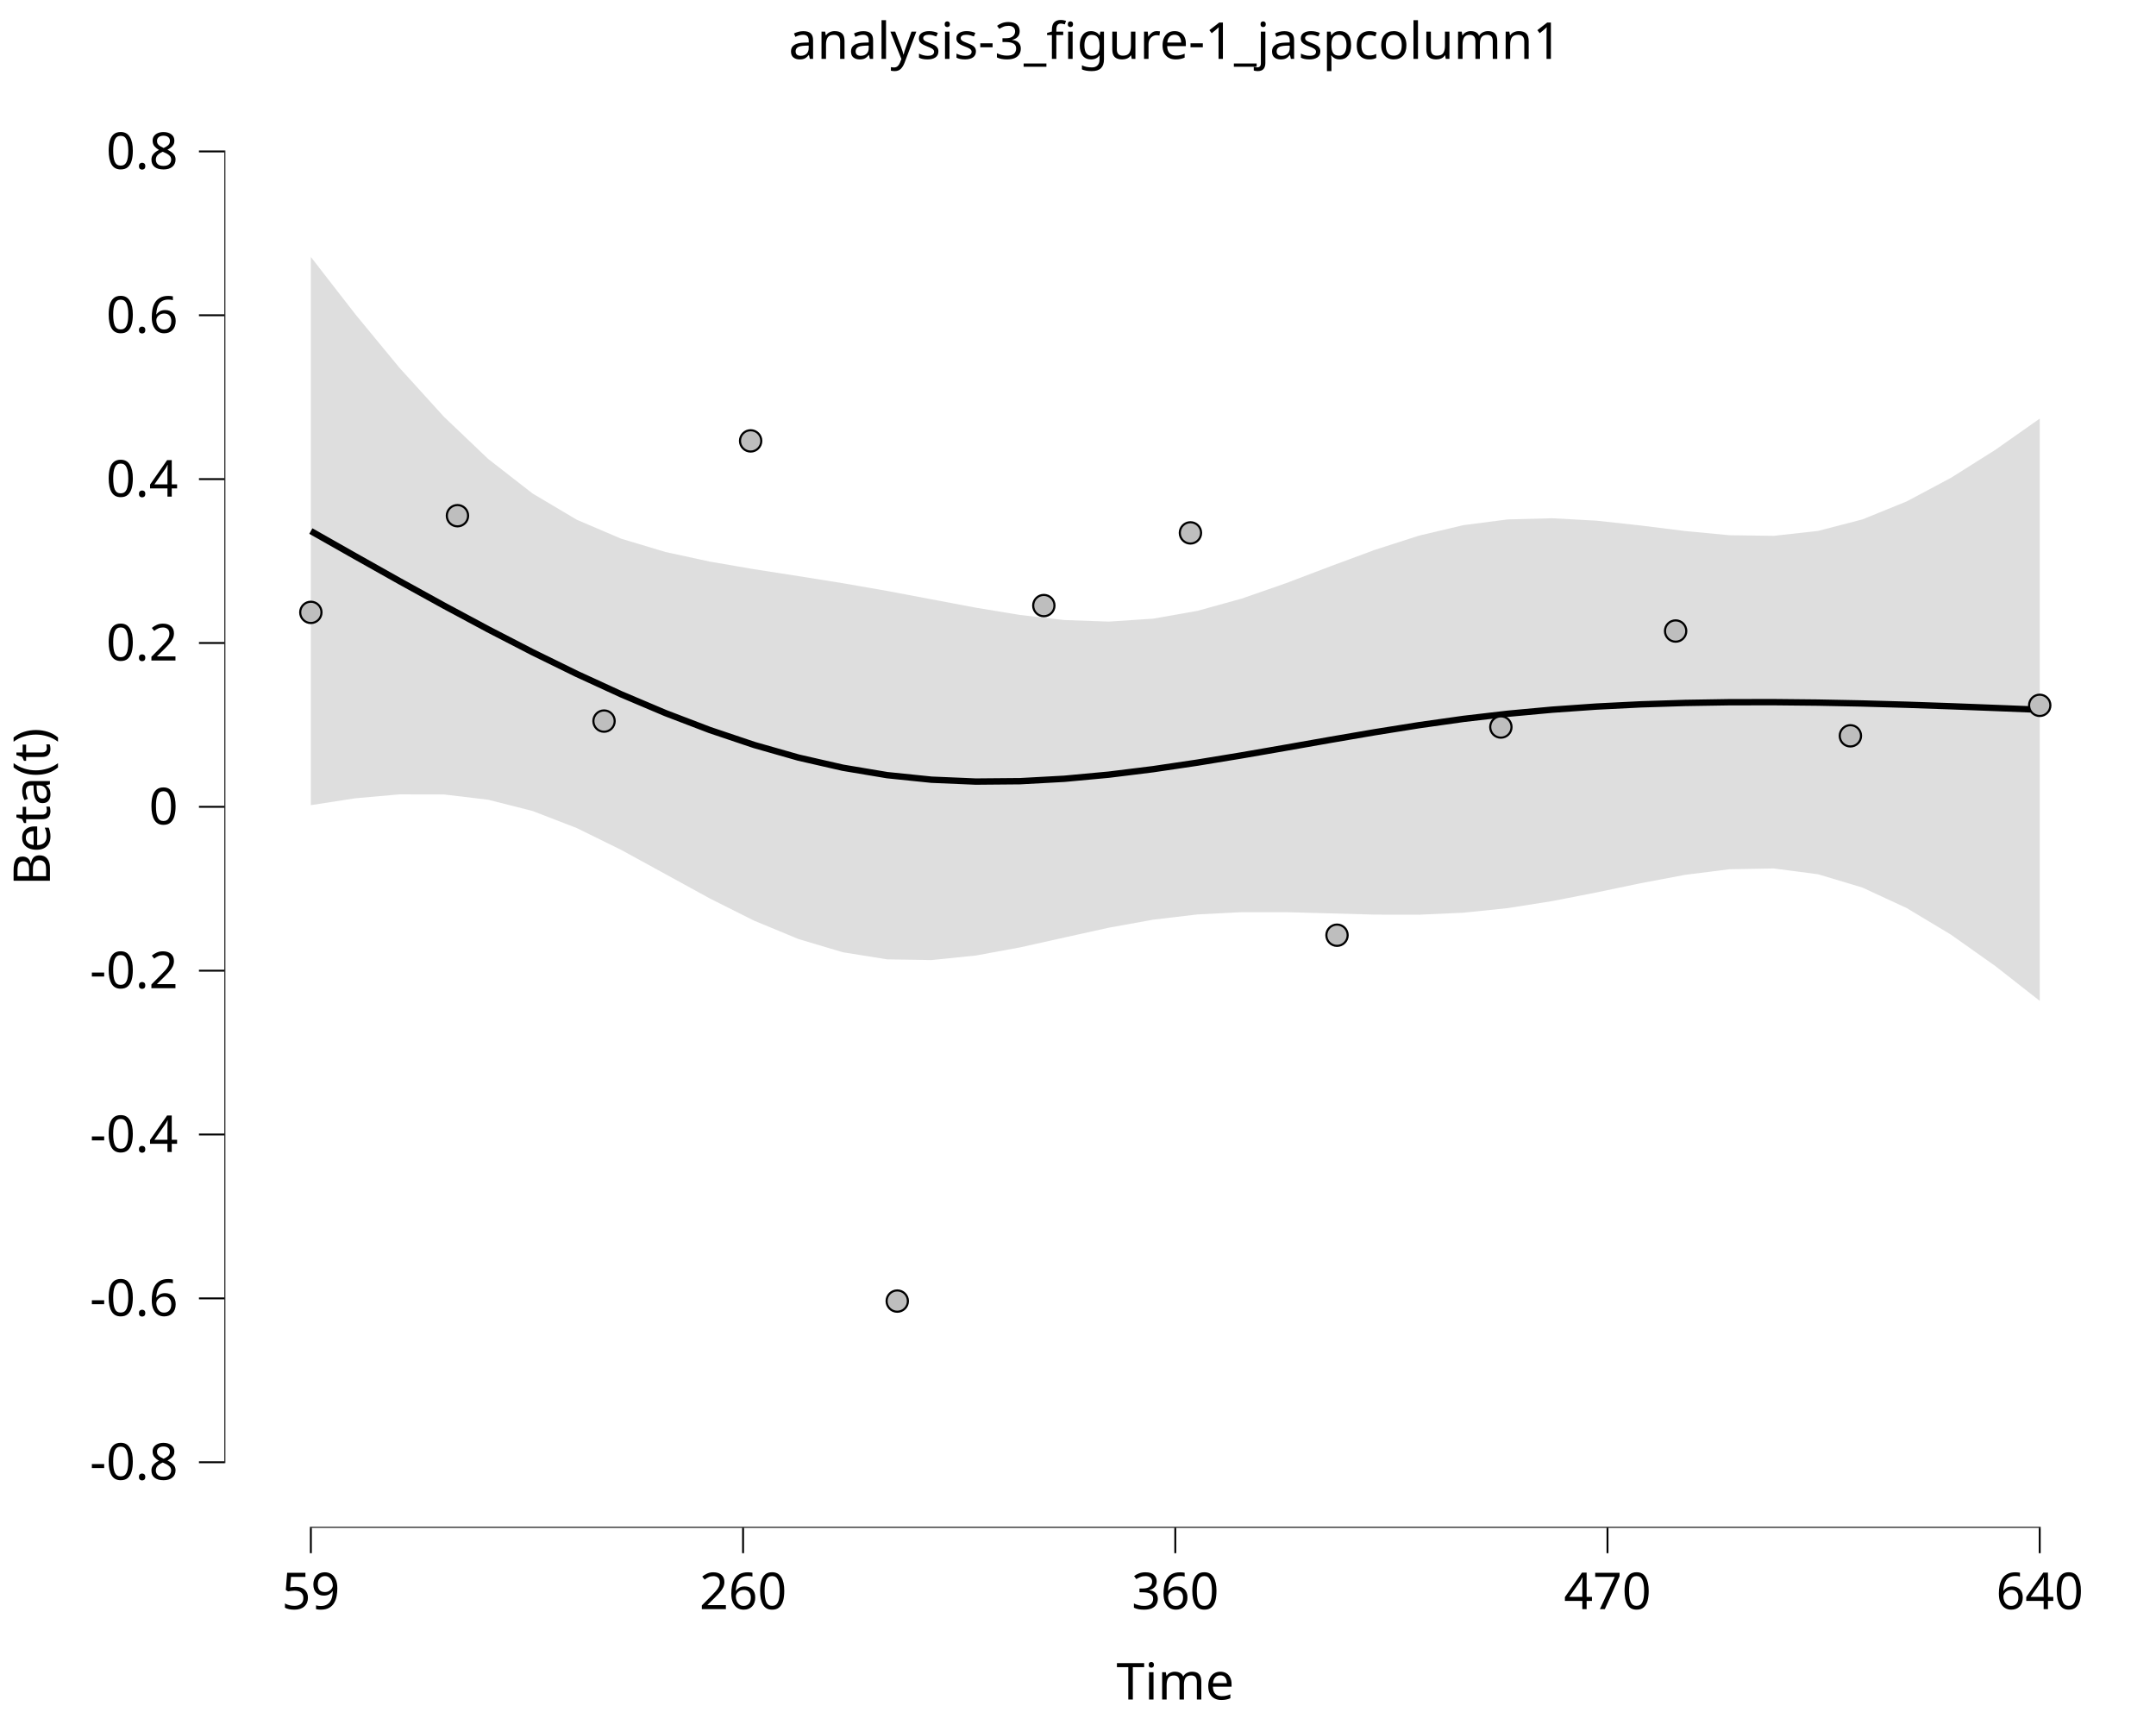
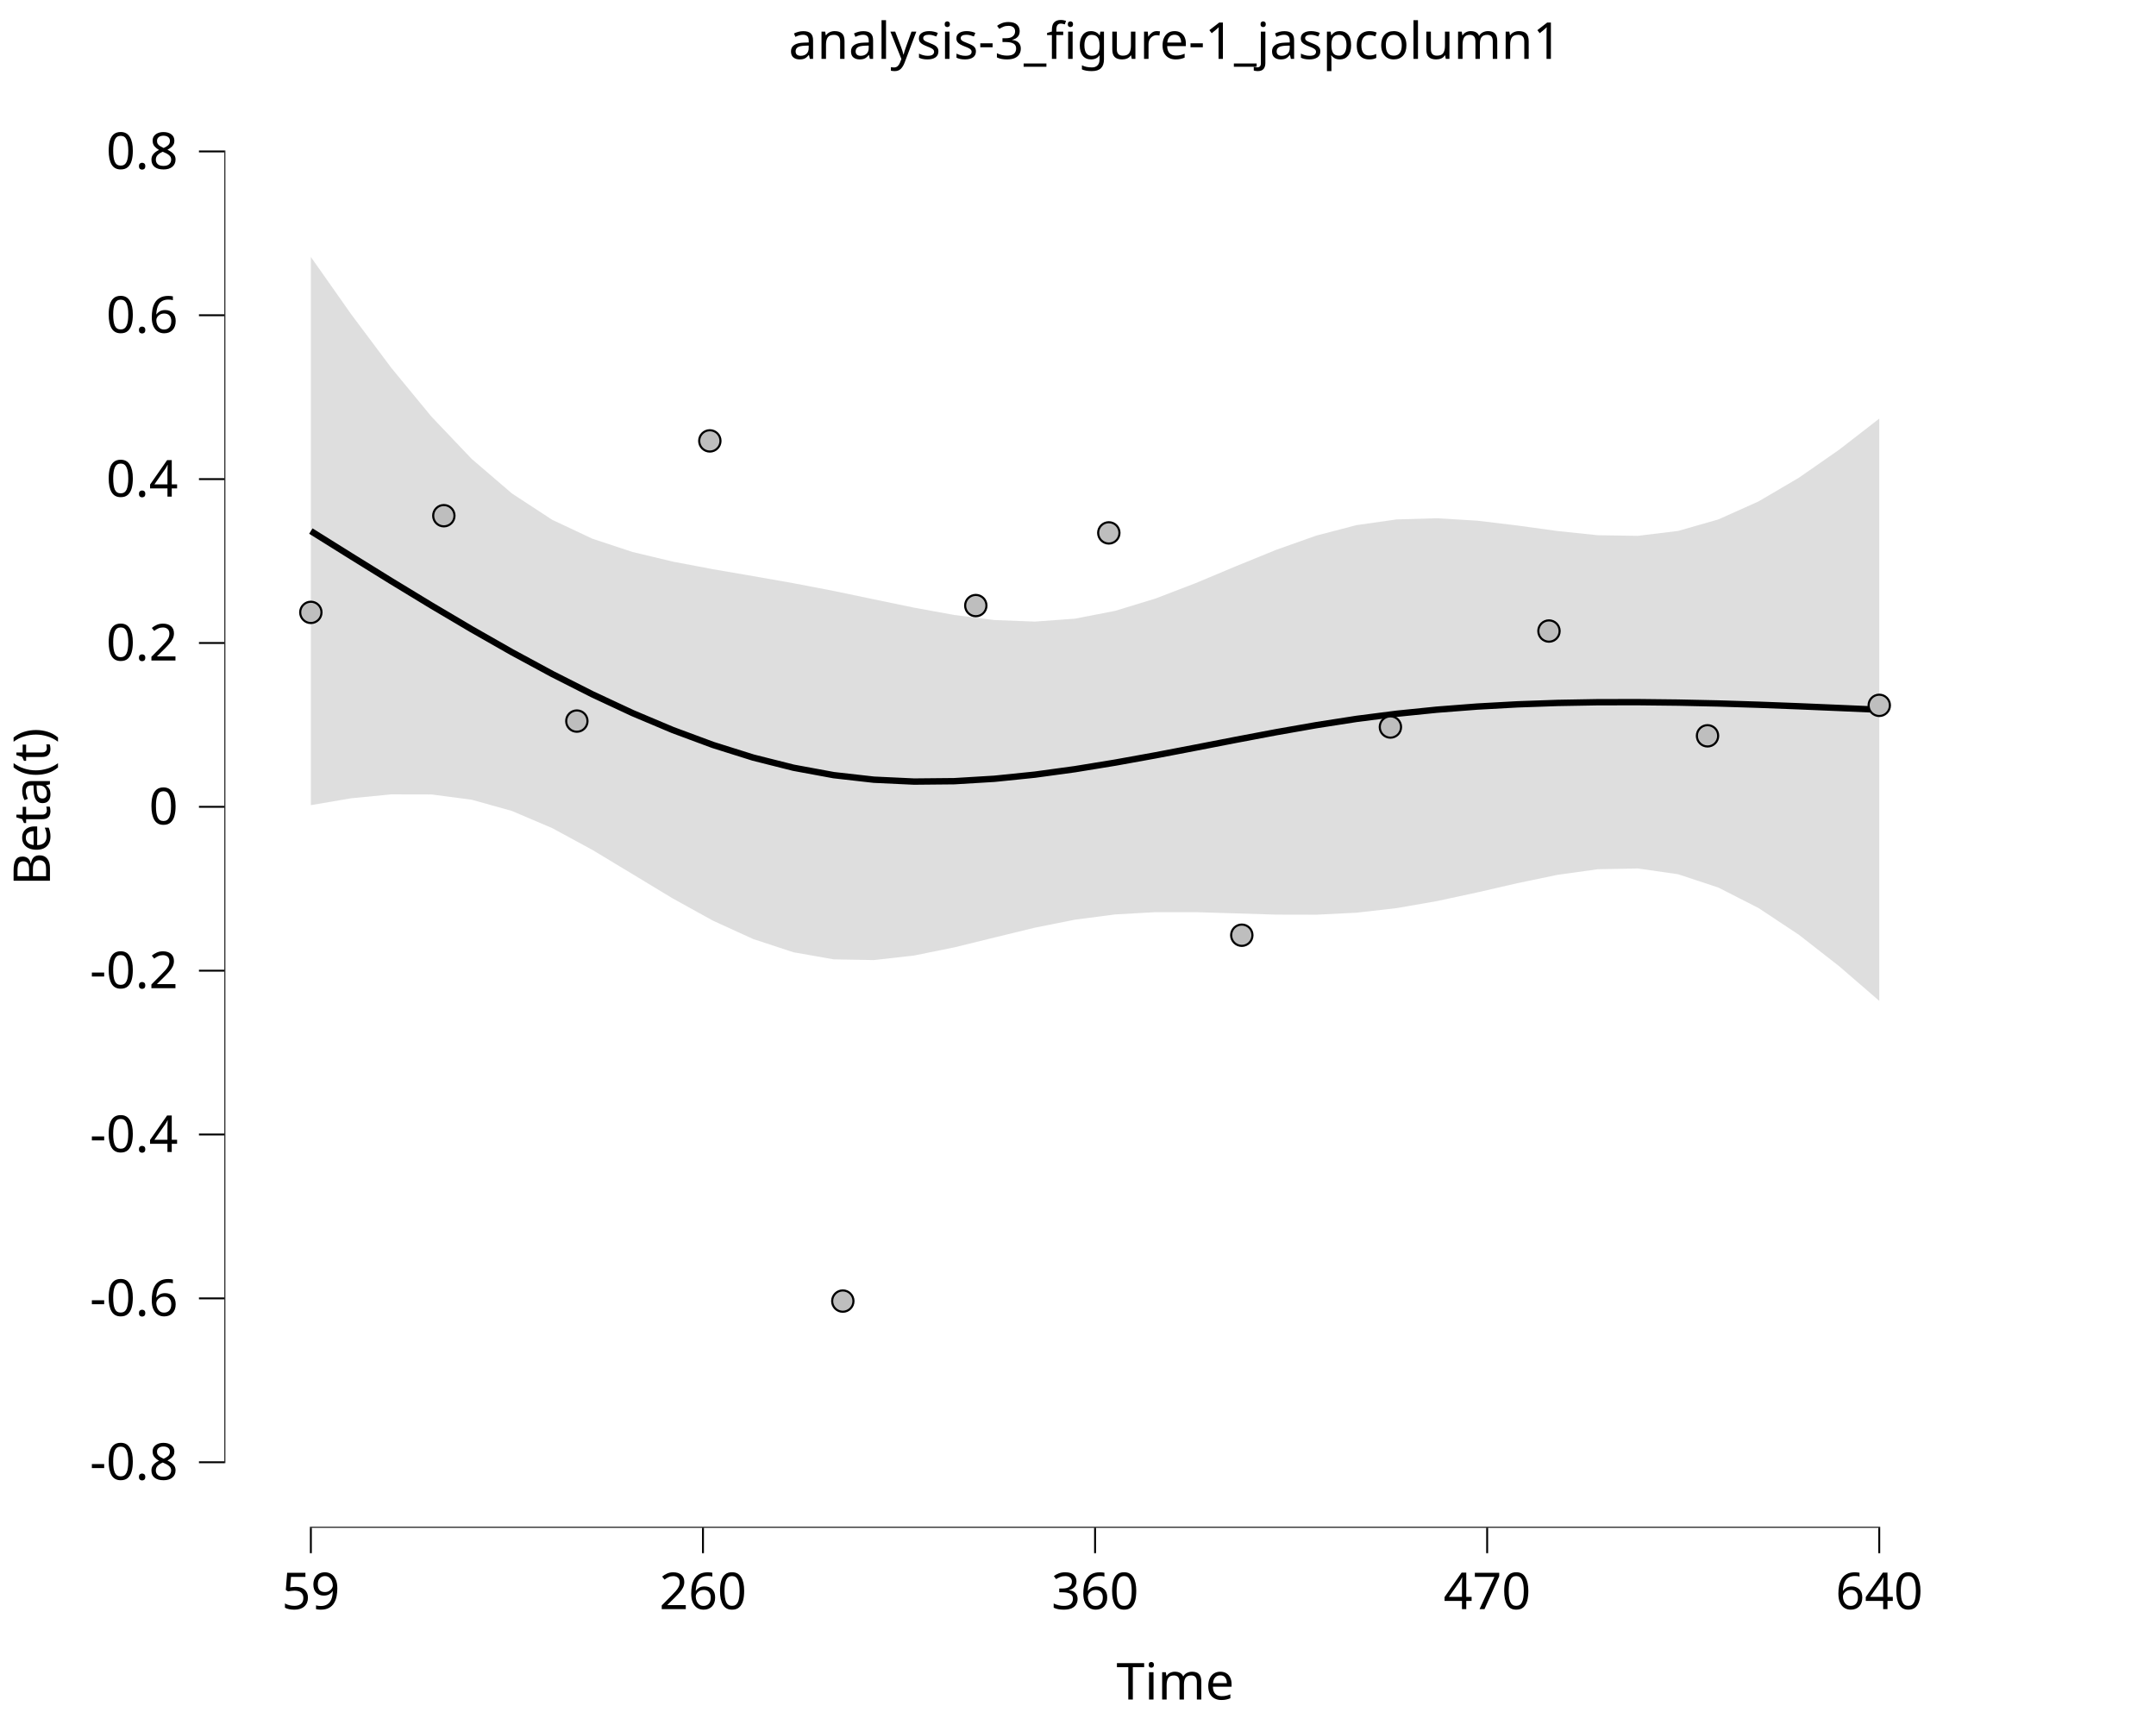
<svg xmlns="http://www.w3.org/2000/svg" class="svglite" data-engine-version="2.0" width="720.00pt" height="576.00pt" viewBox="0 0 720.00 576.00">
  <defs>
    <style type="text/css">
    .svglite line, .svglite polyline, .svglite polygon, .svglite path, .svglite rect, .svglite circle {
      fill: none;
      stroke: #000000;
      stroke-linecap: round;
      stroke-linejoin: round;
      stroke-miterlimit: 10.00;
    }
  </style>
  </defs>
  <rect width="100%" height="100%" style="stroke: none; fill: #FFFFFF;" />
  <defs>
    <clipPath id="cpMC4wMHw3MjAuMDB8MC4wMHw1NzYuMDA=">
      <rect x="0.00" y="0.00" width="720.00" height="576.00" />
    </clipPath>
  </defs>
  <g clip-path="url(#cpMC4wMHw3MjAuMDB8MC4wMHw1NzYuMDA=)">
    <rect x="0.00" y="0.00" width="720.00" height="576.00" style="stroke-width: 10.67; stroke: none;" />
  </g>
  <defs>
    <clipPath id="cpNzQuOTR8NzEwLjA0fDI4LjY4fDUxMC4xNA==">
      <rect x="74.94" y="28.68" width="635.09" height="481.46" />
    </clipPath>
  </defs>
  <g clip-path="url(#cpNzQuOTR8NzEwLjA0fDI4LjY4fDUxMC4xNA==)">
    <rect x="74.94" y="28.68" width="635.09" height="481.46" style="stroke-width: 10.67; stroke: none;" />
-     <polygon points="103.81,85.80 118.62,104.88 133.42,122.83 148.22,139.13 163.03,153.25 177.83,164.77 192.64,173.56 207.44,179.88 222.24,184.32 237.05,187.53 251.85,190.07 266.66,192.38 281.46,194.74 296.26,197.32 311.07,200.12 325.87,202.91 340.68,205.35 355.48,207.04 370.29,207.56 385.09,206.58 399.89,203.97 414.70,199.87 429.50,194.72 444.31,189.09 459.11,183.61 473.91,178.85 488.72,175.35 503.52,173.44 518.33,173.05 533.13,173.86 547.93,175.47 562.74,177.32 577.54,178.72 592.35,178.92 607.15,177.28 621.95,173.44 636.76,167.42 651.56,159.53 666.37,150.19 681.17,139.78 681.17,334.20 666.37,322.60 651.56,312.12 636.76,303.22 621.95,296.37 607.15,291.93 592.35,289.99 577.54,290.25 562.74,292.12 547.93,294.91 533.13,298.00 518.33,300.89 503.52,303.23 488.72,304.76 473.91,305.43 459.11,305.40 444.31,304.99 429.50,304.58 414.70,304.58 399.89,305.34 385.09,307.09 370.29,309.77 355.48,313.04 340.68,316.34 325.87,319.06 311.07,320.58 296.26,320.34 281.46,317.97 266.66,313.56 251.85,307.43 237.05,300.01 222.24,291.89 207.44,283.79 192.64,276.51 177.83,270.79 163.03,267.04 148.22,265.28 133.42,265.25 118.62,266.56 103.81,268.85 " style="stroke-width: 1.07; stroke: none; stroke-linecap: butt; fill: #BEBEBE; fill-opacity: 0.50;" />
-     <polyline points="103.81,177.33 118.62,185.72 133.42,194.04 148.22,202.20 163.03,210.14 177.83,217.78 192.64,225.04 207.44,231.84 222.24,238.11 237.05,243.77 251.85,248.75 266.66,252.97 281.46,256.35 296.26,258.83 311.07,260.35 325.87,260.98 340.68,260.85 355.48,260.04 370.29,258.67 385.09,256.84 399.89,254.65 414.70,252.22 429.50,249.65 444.31,247.04 459.11,244.50 473.91,242.14 488.72,240.05 503.52,238.33 518.33,236.97 533.13,235.93 547.93,235.19 562.74,234.72 577.54,234.48 592.35,234.46 607.15,234.61 621.95,234.90 636.76,235.32 651.56,235.83 666.37,236.40 681.17,236.99 " style="stroke-width: 2.13; stroke-linecap: butt;" />
+     <polygon points="103.81,85.80 117.24,104.88 130.67,122.83 144.10,139.13 157.53,153.25 170.96,164.77 184.39,173.56 197.82,179.88 211.25,184.32 224.68,187.53 238.11,190.07 251.54,192.38 264.97,194.74 278.40,197.32 291.83,200.12 305.26,202.91 318.69,205.35 332.12,207.04 345.55,207.56 358.98,206.58 372.41,203.97 385.84,199.87 399.27,194.72 412.70,189.09 426.13,183.61 439.56,178.85 452.99,175.35 466.42,173.44 479.85,173.05 493.28,173.86 506.71,175.47 520.14,177.32 533.57,178.72 547.00,178.92 560.43,177.28 573.86,173.44 587.29,167.42 600.72,159.53 614.15,150.19 627.58,139.78 627.58,334.20 614.15,322.60 600.72,312.12 587.29,303.22 573.86,296.37 560.43,291.93 547.00,289.99 533.57,290.25 520.14,292.12 506.71,294.91 493.28,298.00 479.85,300.89 466.42,303.23 452.99,304.76 439.56,305.43 426.13,305.40 412.70,304.99 399.27,304.58 385.84,304.58 372.41,305.34 358.98,307.09 345.55,309.77 332.12,313.04 318.69,316.34 305.26,319.06 291.83,320.58 278.40,320.34 264.97,317.97 251.54,313.56 238.11,307.43 224.68,300.01 211.25,291.89 197.82,283.79 184.39,276.51 170.96,270.79 157.53,267.04 144.10,265.28 130.67,265.25 117.24,266.56 103.81,268.85 " style="stroke-width: 1.07; stroke: none; stroke-linecap: butt; fill: #BEBEBE; fill-opacity: 0.50;" />
+     <polyline points="103.81,177.33 117.24,185.72 130.67,194.04 144.10,202.20 157.53,210.14 170.96,217.78 184.39,225.04 197.82,231.84 211.25,238.11 224.68,243.77 238.11,248.75 251.54,252.97 264.97,256.35 278.40,258.83 291.83,260.35 305.26,260.98 318.69,260.85 332.12,260.04 345.55,258.67 358.98,256.84 372.41,254.65 385.84,252.22 399.27,249.65 412.70,247.04 426.13,244.50 439.56,242.14 452.99,240.05 466.42,238.33 479.85,236.97 493.28,235.93 506.71,235.19 520.14,234.72 533.57,234.48 547.00,234.46 560.43,234.61 573.86,234.90 587.29,235.32 600.72,235.83 614.15,236.40 627.58,236.99 " style="stroke-width: 2.13; stroke-linecap: butt;" />
    <circle cx="103.81" cy="204.48" r="3.56" style="stroke-width: 0.71; fill: #BEBEBE;" />
-     <circle cx="152.77" cy="172.20" r="3.56" style="stroke-width: 0.71; fill: #BEBEBE;" />
-     <circle cx="201.72" cy="240.78" r="3.56" style="stroke-width: 0.71; fill: #BEBEBE;" />
-     <circle cx="250.68" cy="147.22" r="3.56" style="stroke-width: 0.71; fill: #BEBEBE;" />
-     <circle cx="299.64" cy="434.45" r="3.56" style="stroke-width: 0.71; fill: #BEBEBE;" />
-     <circle cx="348.59" cy="202.21" r="3.56" style="stroke-width: 0.71; fill: #BEBEBE;" />
-     <circle cx="397.55" cy="177.94" r="3.56" style="stroke-width: 0.71; fill: #BEBEBE;" />
-     <circle cx="446.50" cy="312.28" r="3.56" style="stroke-width: 0.71; fill: #BEBEBE;" />
-     <circle cx="501.22" cy="242.76" r="3.56" style="stroke-width: 0.71; fill: #BEBEBE;" />
-     <circle cx="559.58" cy="210.71" r="3.56" style="stroke-width: 0.71; fill: #BEBEBE;" />
-     <circle cx="617.94" cy="245.70" r="3.56" style="stroke-width: 0.71; fill: #BEBEBE;" />
-     <circle cx="681.17" cy="235.52" r="3.56" style="stroke-width: 0.71; fill: #BEBEBE;" />
-     <line x1="103.49" y1="510.14" x2="681.49" y2="510.14" style="stroke-width: 0.64; stroke-linecap: butt;" />
+     <circle cx="148.22" cy="172.20" r="3.56" style="stroke-width: 0.71; fill: #BEBEBE;" />
+     <circle cx="192.64" cy="240.78" r="3.56" style="stroke-width: 0.71; fill: #BEBEBE;" />
+     <circle cx="237.05" cy="147.22" r="3.56" style="stroke-width: 0.71; fill: #BEBEBE;" />
+     <circle cx="281.46" cy="434.45" r="3.56" style="stroke-width: 0.71; fill: #BEBEBE;" />
+     <circle cx="325.87" cy="202.21" r="3.56" style="stroke-width: 0.71; fill: #BEBEBE;" />
+     <circle cx="370.29" cy="177.94" r="3.56" style="stroke-width: 0.71; fill: #BEBEBE;" />
+     <circle cx="414.70" cy="312.28" r="3.56" style="stroke-width: 0.71; fill: #BEBEBE;" />
+     <circle cx="464.33" cy="242.76" r="3.56" style="stroke-width: 0.71; fill: #BEBEBE;" />
+     <circle cx="517.28" cy="210.71" r="3.56" style="stroke-width: 0.71; fill: #BEBEBE;" />
+     <circle cx="570.23" cy="245.70" r="3.56" style="stroke-width: 0.71; fill: #BEBEBE;" />
+     <circle cx="627.58" cy="235.52" r="3.56" style="stroke-width: 0.71; fill: #BEBEBE;" />
+     <line x1="103.49" y1="510.14" x2="627.90" y2="510.14" style="stroke-width: 0.64; stroke-linecap: butt;" />
    <line x1="74.94" y1="488.57" x2="74.94" y2="50.24" style="stroke-width: 0.64; stroke-linecap: butt;" />
    <rect x="74.94" y="28.68" width="635.09" height="481.46" style="stroke-width: 0.00; stroke: none;" />
  </g>
  <g clip-path="url(#cpMC4wMHw3MjAuMDB8MC4wMHw1NzYuMDA=)">
    <polyline points="74.94,510.14 74.94,28.68 " style="stroke-width: 0.00; stroke: none; stroke-linecap: butt;" />
    <text x="59.47" y="494.10" text-anchor="end" style="font-size: 17.00px; font-family: sans;" textLength="29.29px" lengthAdjust="spacingAndGlyphs">-0.8</text>
    <text x="59.47" y="439.39" text-anchor="end" style="font-size: 17.00px; font-family: sans;" textLength="29.29px" lengthAdjust="spacingAndGlyphs">-0.6</text>
    <text x="59.47" y="384.68" text-anchor="end" style="font-size: 17.00px; font-family: sans;" textLength="29.29px" lengthAdjust="spacingAndGlyphs">-0.4</text>
    <text x="59.47" y="329.97" text-anchor="end" style="font-size: 17.00px; font-family: sans;" textLength="29.29px" lengthAdjust="spacingAndGlyphs">-0.2</text>
    <text x="59.47" y="275.26" text-anchor="end" style="font-size: 17.00px; font-family: sans;" textLength="9.46px" lengthAdjust="spacingAndGlyphs">0</text>
    <text x="59.47" y="220.55" text-anchor="end" style="font-size: 17.00px; font-family: sans;" textLength="23.63px" lengthAdjust="spacingAndGlyphs">0.2</text>
    <text x="59.47" y="165.84" text-anchor="end" style="font-size: 17.00px; font-family: sans;" textLength="23.63px" lengthAdjust="spacingAndGlyphs">0.4</text>
    <text x="59.47" y="111.12" text-anchor="end" style="font-size: 17.00px; font-family: sans;" textLength="23.63px" lengthAdjust="spacingAndGlyphs">0.6</text>
    <text x="59.47" y="56.41" text-anchor="end" style="font-size: 17.00px; font-family: sans;" textLength="23.63px" lengthAdjust="spacingAndGlyphs">0.8</text>
    <polyline points="66.44,488.26 74.94,488.26 " style="stroke-width: 0.64; stroke-linecap: butt;" />
    <polyline points="66.44,433.54 74.94,433.54 " style="stroke-width: 0.64; stroke-linecap: butt;" />
    <polyline points="66.44,378.83 74.94,378.83 " style="stroke-width: 0.64; stroke-linecap: butt;" />
    <polyline points="66.44,324.12 74.94,324.12 " style="stroke-width: 0.64; stroke-linecap: butt;" />
    <polyline points="66.44,269.41 74.94,269.41 " style="stroke-width: 0.64; stroke-linecap: butt;" />
    <polyline points="66.44,214.70 74.94,214.70 " style="stroke-width: 0.64; stroke-linecap: butt;" />
    <polyline points="66.44,159.99 74.94,159.99 " style="stroke-width: 0.64; stroke-linecap: butt;" />
    <polyline points="66.44,105.27 74.94,105.27 " style="stroke-width: 0.64; stroke-linecap: butt;" />
    <polyline points="66.44,50.56 74.94,50.56 " style="stroke-width: 0.64; stroke-linecap: butt;" />
    <polyline points="74.94,510.14 710.04,510.14 " style="stroke-width: 0.00; stroke: none; stroke-linecap: butt;" />
    <polyline points="103.81,518.64 103.81,510.14 " style="stroke-width: 0.64; stroke-linecap: butt;" />
-     <polyline points="248.15,518.64 248.15,510.14 " style="stroke-width: 0.64; stroke-linecap: butt;" />
-     <polyline points="392.49,518.64 392.49,510.14 " style="stroke-width: 0.64; stroke-linecap: butt;" />
-     <polyline points="536.83,518.64 536.83,510.14 " style="stroke-width: 0.64; stroke-linecap: butt;" />
-     <polyline points="681.17,518.64 681.17,510.14 " style="stroke-width: 0.64; stroke-linecap: butt;" />
+     <polyline points="234.76,518.64 234.76,510.14 " style="stroke-width: 0.64; stroke-linecap: butt;" />
+     <polyline points="365.70,518.64 365.70,510.14 " style="stroke-width: 0.64; stroke-linecap: butt;" />
+     <polyline points="496.64,518.64 496.64,510.14 " style="stroke-width: 0.64; stroke-linecap: butt;" />
+     <polyline points="627.58,518.64 627.58,510.14 " style="stroke-width: 0.64; stroke-linecap: butt;" />
    <text x="103.81" y="537.32" text-anchor="middle" style="font-size: 17.00px; font-family: sans;" textLength="18.91px" lengthAdjust="spacingAndGlyphs">59</text>
-     <text x="248.15" y="537.32" text-anchor="middle" style="font-size: 17.00px; font-family: sans;" textLength="28.37px" lengthAdjust="spacingAndGlyphs">260</text>
-     <text x="392.49" y="537.32" text-anchor="middle" style="font-size: 17.00px; font-family: sans;" textLength="28.37px" lengthAdjust="spacingAndGlyphs">360</text>
-     <text x="536.83" y="537.32" text-anchor="middle" style="font-size: 17.00px; font-family: sans;" textLength="28.37px" lengthAdjust="spacingAndGlyphs">470</text>
-     <text x="681.17" y="537.32" text-anchor="middle" style="font-size: 17.00px; font-family: sans;" textLength="28.37px" lengthAdjust="spacingAndGlyphs">640</text>
+     <text x="234.76" y="537.32" text-anchor="middle" style="font-size: 17.00px; font-family: sans;" textLength="28.37px" lengthAdjust="spacingAndGlyphs">260</text>
+     <text x="365.70" y="537.32" text-anchor="middle" style="font-size: 17.00px; font-family: sans;" textLength="28.37px" lengthAdjust="spacingAndGlyphs">360</text>
+     <text x="496.64" y="537.32" text-anchor="middle" style="font-size: 17.00px; font-family: sans;" textLength="28.37px" lengthAdjust="spacingAndGlyphs">470</text>
+     <text x="627.58" y="537.32" text-anchor="middle" style="font-size: 17.00px; font-family: sans;" textLength="28.37px" lengthAdjust="spacingAndGlyphs">640</text>
    <text x="392.49" y="567.49" text-anchor="middle" style="font-size: 17.00px; font-family: sans;" textLength="37.78px" lengthAdjust="spacingAndGlyphs">Time</text>
    <text transform="translate(16.68,269.41) rotate(-90)" text-anchor="middle" style="font-size: 17.00px; font-family: sans;" textLength="51.02px" lengthAdjust="spacingAndGlyphs">Beta(t)</text>
    <text x="392.49" y="19.67" text-anchor="middle" style="font-size: 17.00px; font-family: sans;" textLength="248.56px" lengthAdjust="spacingAndGlyphs">analysis-3_figure-1_jaspcolumn1</text>
  </g>
</svg>
